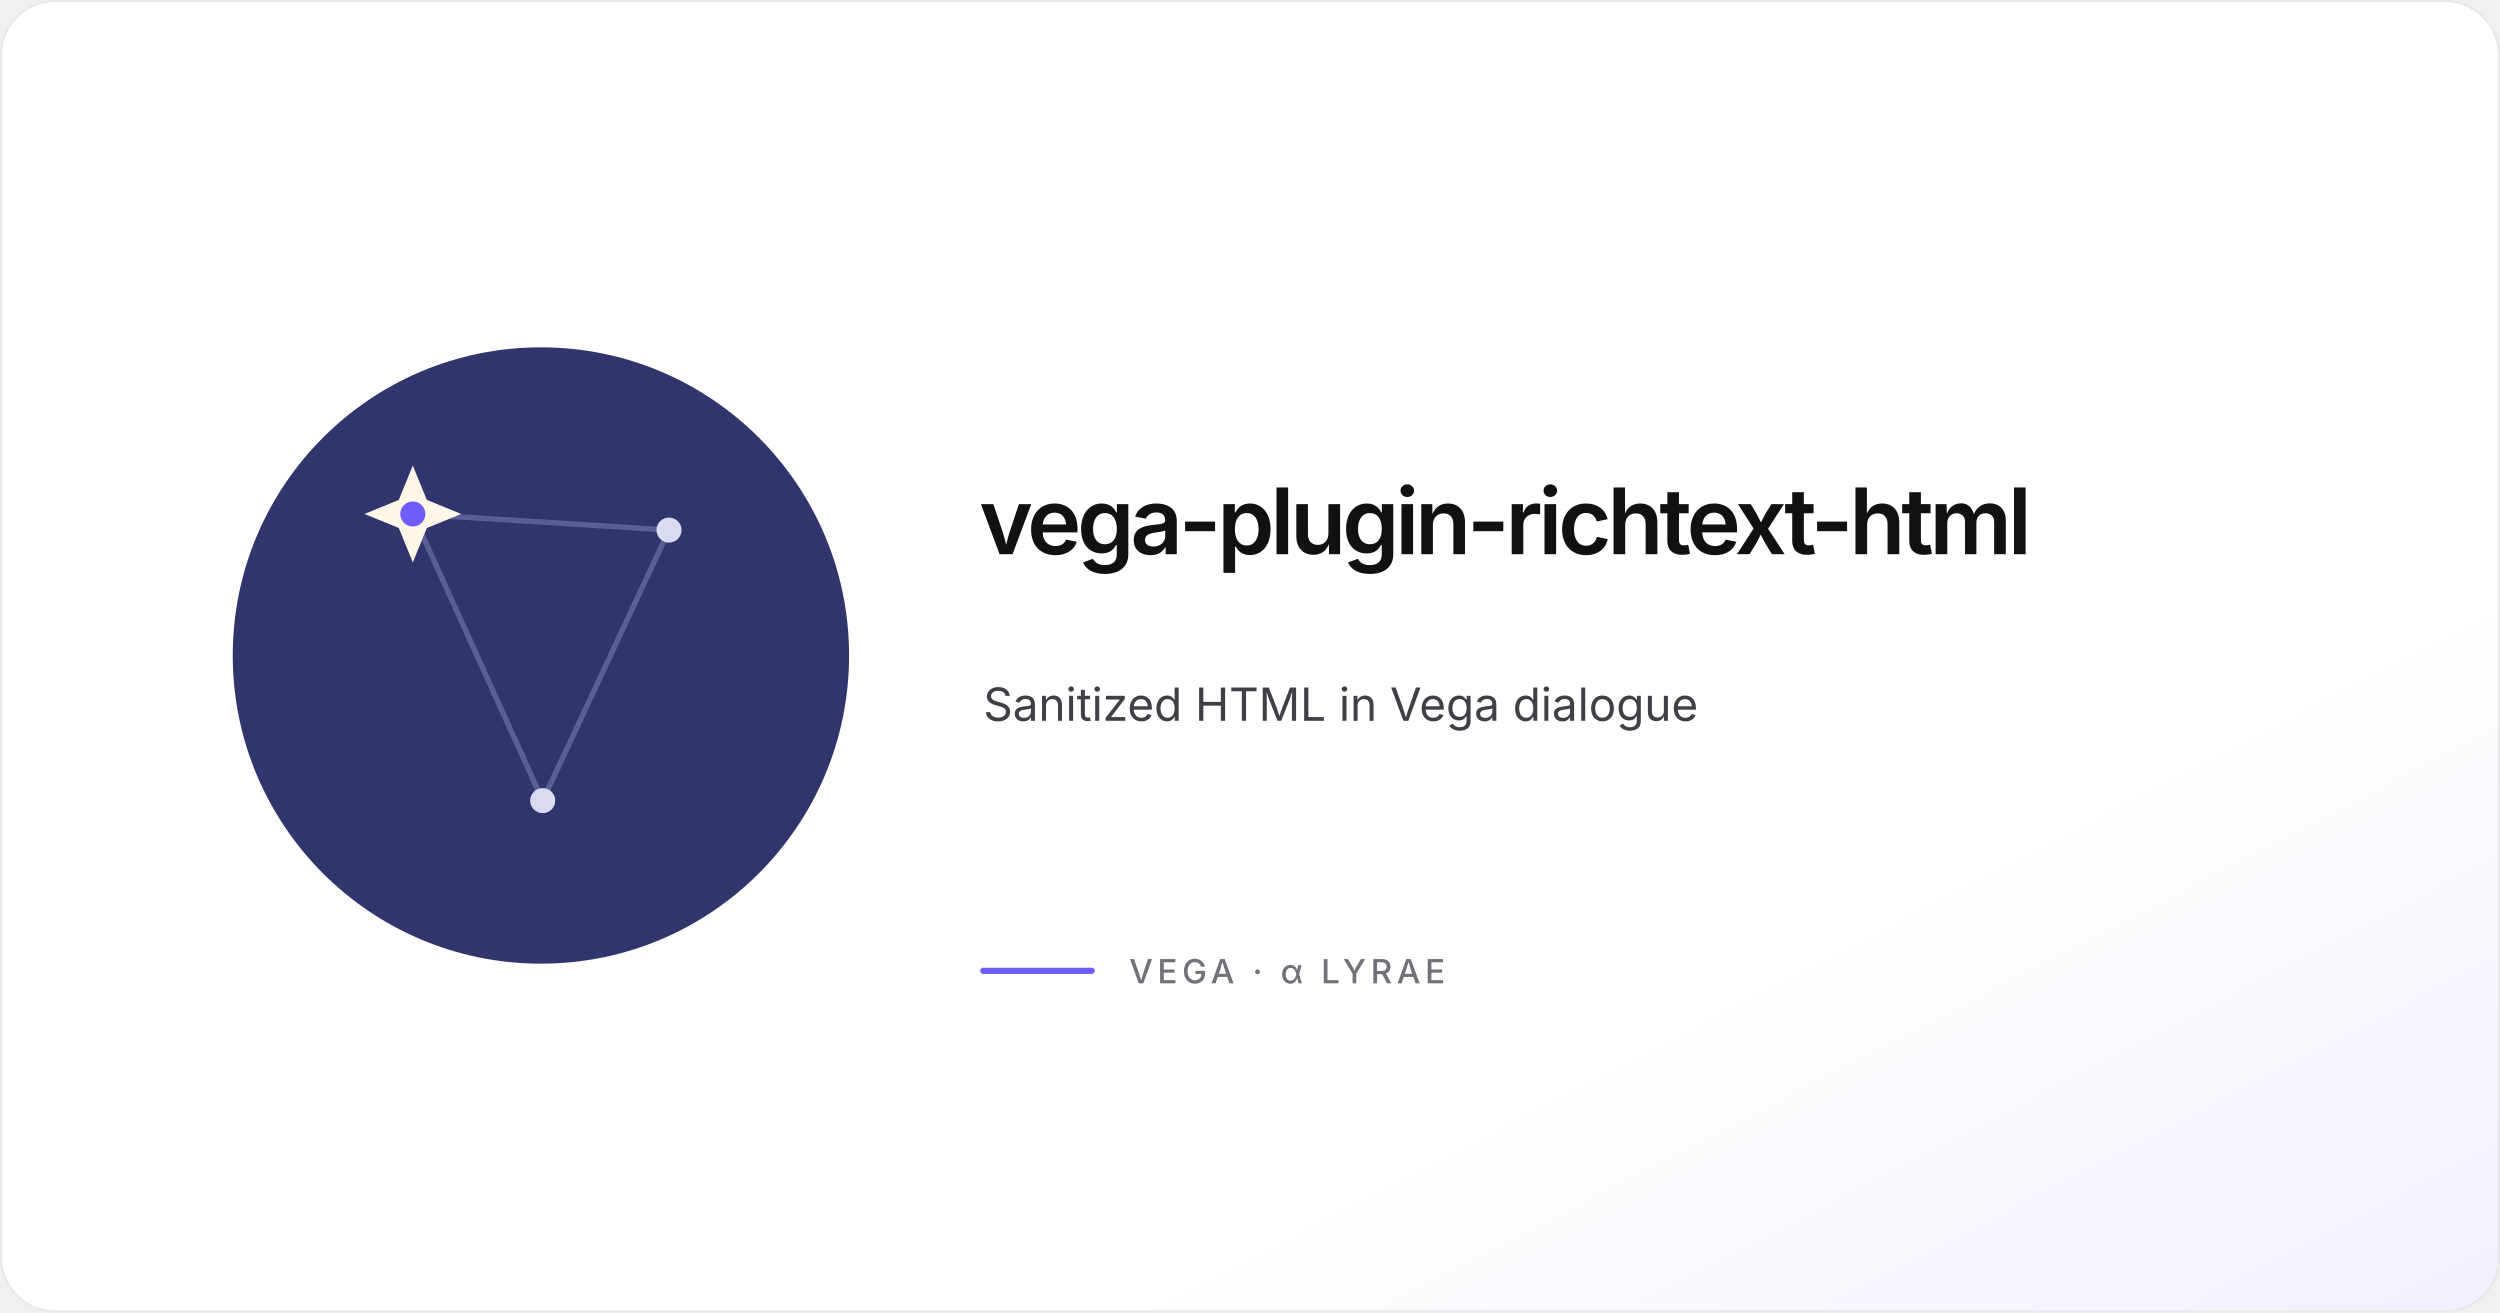
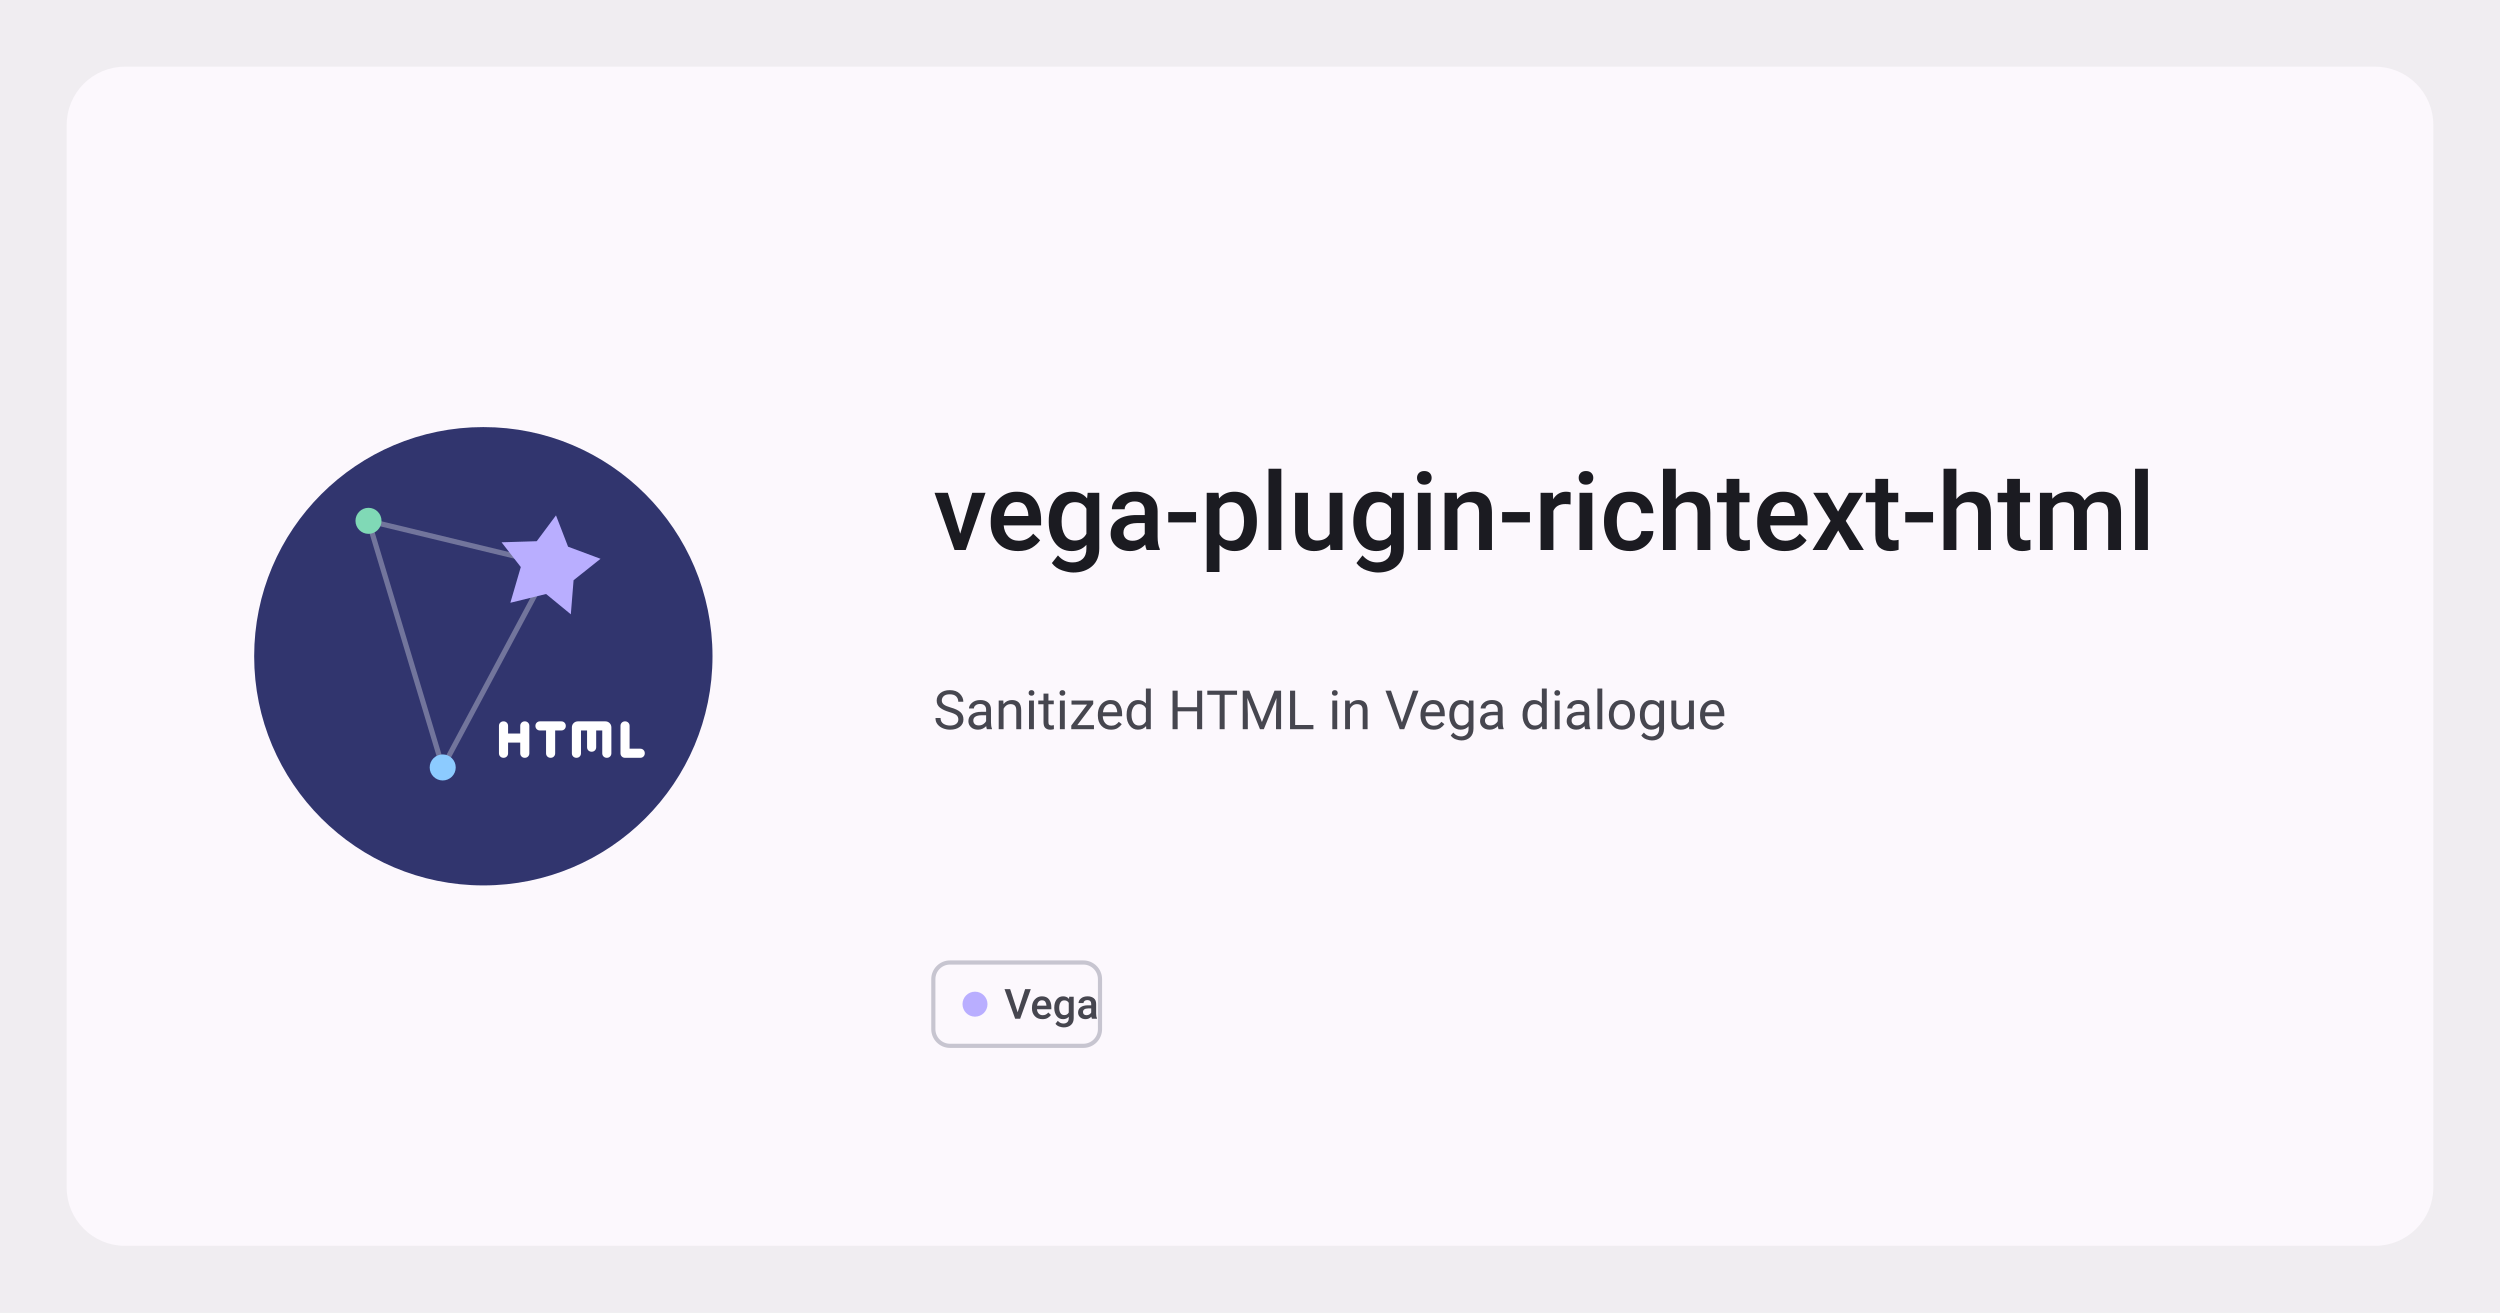
- <svg xmlns="http://www.w3.org/2000/svg" viewBox="0 0 1200 630" role="img" aria-label="vega-plugin-richtext-html">
-   <defs>
-     <linearGradient id="background" x1="0" y1="0" x2="1" y2="1">
-       <stop offset="0" stop-color="#FFFFFF" />
-       <stop offset=".72" stop-color="#FFFFFF" />
-       <stop offset="1" stop-color="#F2F0FF" />
-     </linearGradient>
-   </defs>
-   <rect x=".5" y=".5" width="1199" height="629" rx="26" fill="url(#background)" stroke="#E8E8EA" />
-   <g transform="translate(110 165) scale(.43)">
-     <circle cx="348" cy="348" r="344" fill="#31356E" />
-     <path d="M350 510L205 190L491 208Z" fill="none" stroke="#9AA2D4" stroke-width="6" opacity=".38" />
-     <path d="M205 136L220.66 174.34L259 190L220.66 205.66L205 244L189.34 205.66L151 190L189.34 174.34Z" fill="#FFF7E8" />
-     <circle cx="205" cy="190" r="14" fill="#6D5DFB" />
-     <circle cx="491" cy="208" r="14" fill="#D8DBF2" />
-     <circle cx="350" cy="510" r="14" fill="#D8DBF2" />
+ <svg xmlns="http://www.w3.org/2000/svg" viewBox="0 0 1200 630" role="img" aria-label="vega-plugin-richtext-html" font-family="Roboto, 'Noto Sans', sans-serif">
+   <rect width="1200" height="630" fill="#F0EDF1" />
+   <rect x="32" y="32" width="1136" height="566" rx="28" fill="#FCF8FD" />
+   <g transform="translate(112 195)">
+     <svg width="240" height="240" viewBox="0 0 192 192">
+       <circle cx="96" cy="96" r="88" fill="#31356E" />
+       <g stroke="#FFFFFF" stroke-opacity=".32" stroke-width="2" stroke-linecap="round">
+         <line x1="122.0" y1="60.9" x2="80.4" y2="138.7" />
+         <line x1="80.4" y1="138.7" x2="51.9" y2="44.0" />
+         <line x1="51.9" y1="44.0" x2="122.0" y2="60.9" />
+       </g>
+       <path transform="translate(88.22 -36.21) scale(0.21111)" d="M169 370L134 417L70 419L105 464L86 529L151 513L196 550L201 488L250 449L191 427Z" fill="#B9AEFF" />
+       <circle cx="80.4" cy="138.7" r="5" fill="#8CCBFF" />
+       <circle cx="51.9" cy="44.0" r="5" fill="#80D9B6" />
+       <g transform="translate(102.0 100.0) scale(2.3333)">
+         <path fill="#FFFFFF" d="M0 14.25v-4.5q0-.325.213-.537T.75 9t.538.213t.212.537V11h2V9.75q0-.325.213-.537T4.25 9t.538.213T5 9.75v4.5q0 .325-.213.538T4.25 15t-.537-.213t-.213-.537V12.5h-2v1.75q0 .325-.213.538T.75 15t-.537-.213T0 14.25m7.75 0V10.5h-1q-.325 0-.537-.213T6 9.75t.213-.537T6.75 9h3.5q.325 0 .538.213T11 9.75t-.213.538t-.537.212h-1v3.75q0 .325-.213.538T8.5 15t-.537-.213t-.213-.537m4.25 0V10q0-.425.288-.712T13 9h4.5q.425 0 .713.288T18.5 10v4.25q0 .325-.213.538T17.75 15t-.537-.213T17 14.25V10.5h-1v2.75q0 .325-.213.538T15.25 14t-.537-.213t-.213-.537V10.5h-1v3.75q0 .325-.213.538T12.75 15t-.537-.213T12 14.25m8.75.75q-.325 0-.537-.213T20 14.25v-4.5q0-.325.213-.537T20.75 9t.538.213t.212.537v3.75h1.75q.325 0 .538.213t.212.537t-.213.538t-.537.212z" />
+       </g>
+     </svg>
  </g>
-   <g transform="translate(470 196)">
-     <text x="0" y="70" fill="#111114" font-family="Inter, Helvetica Neue, Arial, sans-serif" font-size="44" font-weight="600" letter-spacing="-2">vega-plugin-richtext-html</text>
-     <text x="2" y="150" fill="#3F3F46" font-family="Inter, Helvetica Neue, Arial, sans-serif" font-size="22">Sanitized HTML in Vega dialogue</text>
-     <line x1="2" y1="270" x2="54" y2="270" stroke="#6D5DFB" stroke-width="3" stroke-linecap="round" />
-     <text x="72" y="276" fill="#71717A" font-family="Inter, Helvetica Neue, Arial, sans-serif" font-size="16" font-weight="500" letter-spacing="2.2">VEGA · α LYRAE</text>
+   <g transform="translate(448 200)">
+     <text x="0" y="64" fill="#1B1B21" font-size="52" font-weight="500">vega-plugin-richtext-html</text>
+     <text x="0" y="150" fill="#46464F" font-size="26">Sanitized HTML in Vega dialogue</text>
+     <g transform="translate(0 262)">
+       <rect width="80" height="40" rx="8" fill="none" stroke="#C7C5D0" stroke-width="2" />
+       <circle cx="20" cy="20" r="6" fill="#B9AEFF" />
+       <text x="34" y="27" fill="#46464F" font-size="20" font-weight="500">Vega</text>
+     </g>
  </g>
</svg>
